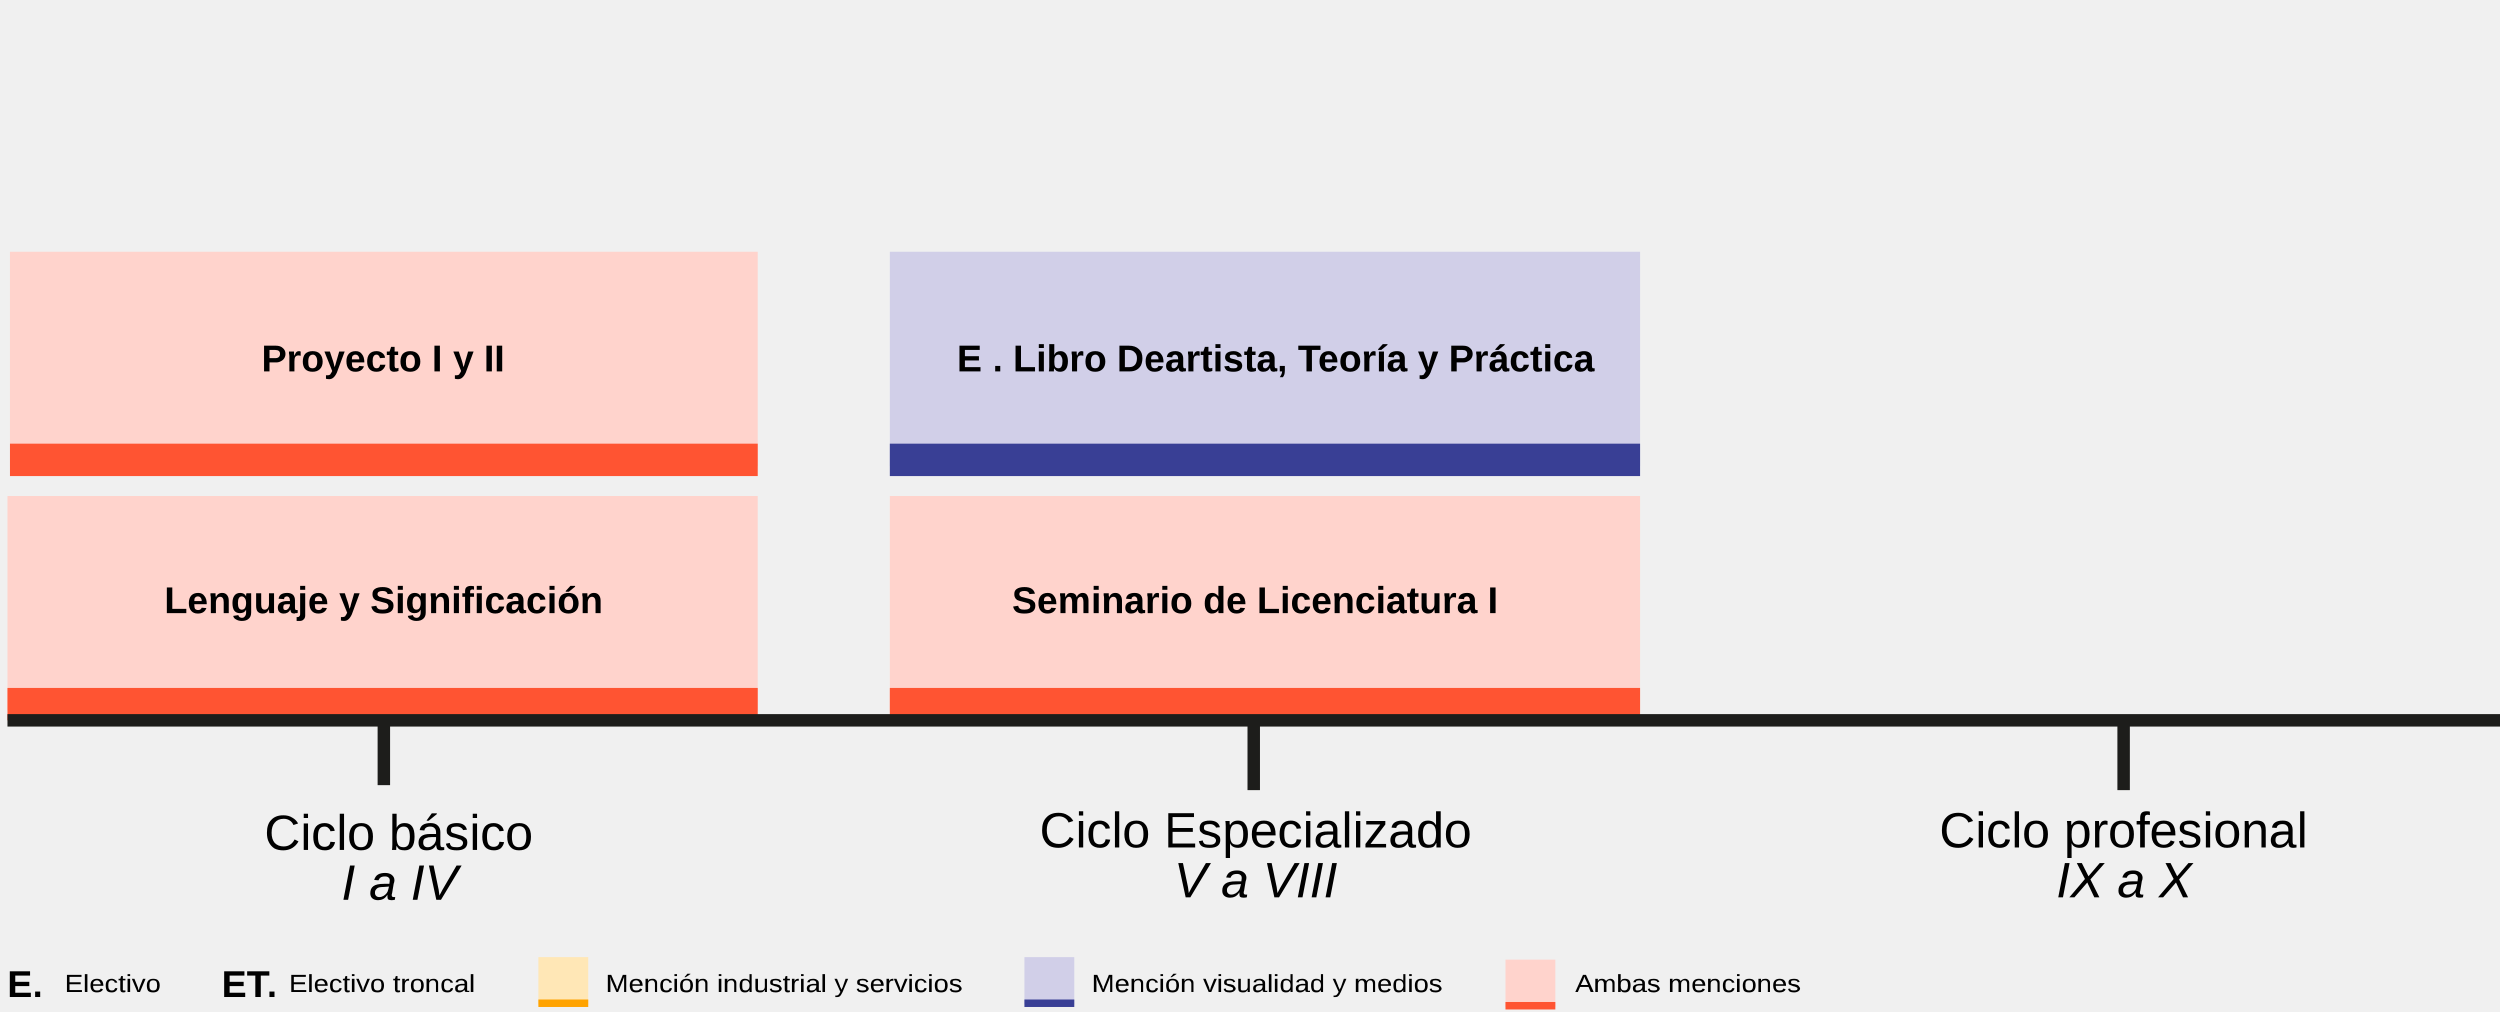
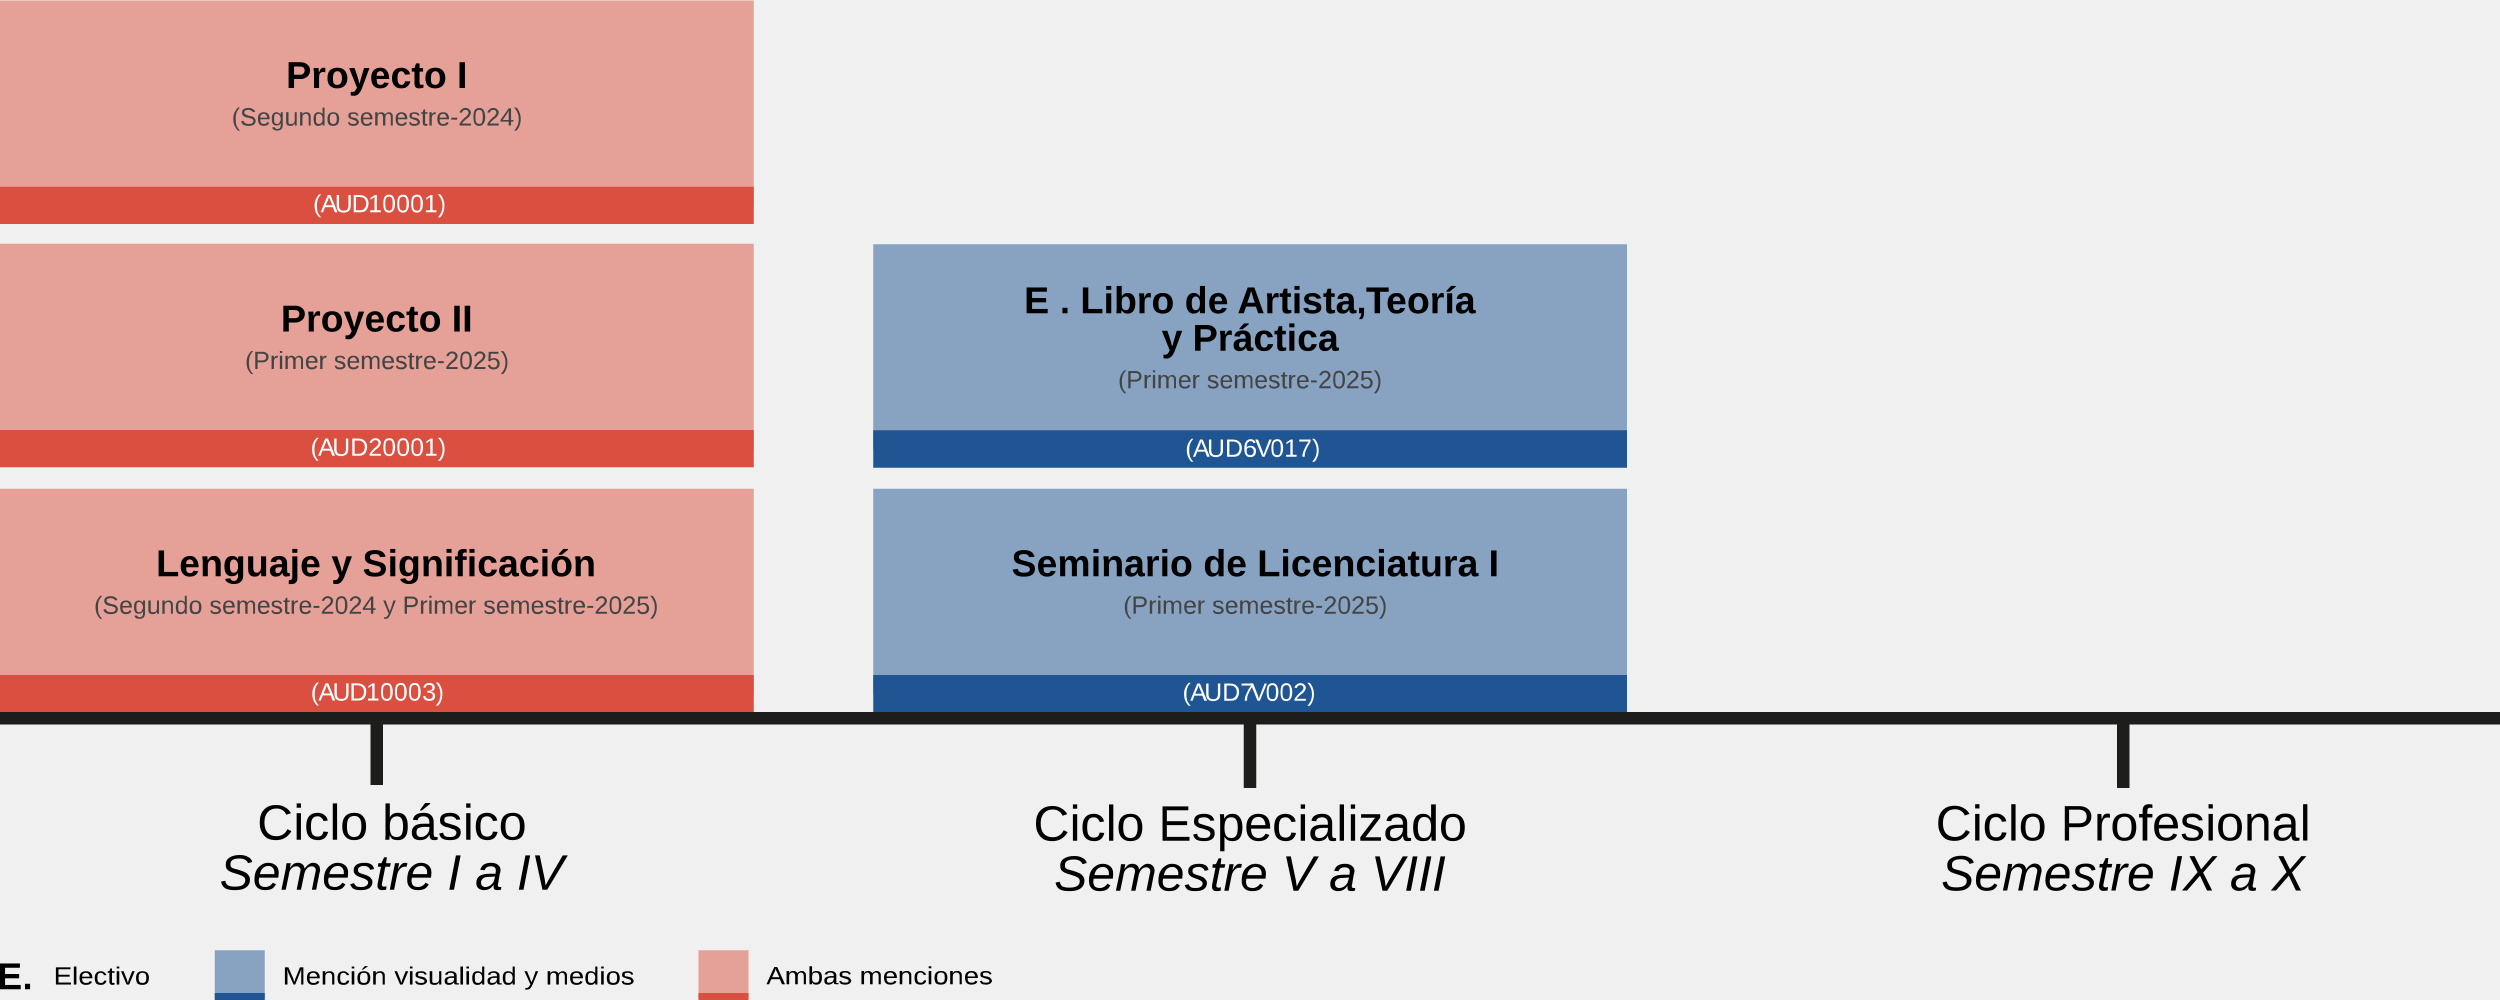
- <svg xmlns="http://www.w3.org/2000/svg" version="1.1" viewBox="0 0 100.3 40.6">
+ <svg xmlns="http://www.w3.org/2000/svg" id="Capa_1" data-name="Capa 1" viewBox="0 0 100 40">
  <defs>
    <style>
      .cls-1 {
-         fill: #393f95;
-       }
- 
-       .cls-2 {
-         fill: #ff5432;
-       }
- 
-       .cls-3, .cls-4, .cls-5, .cls-6, .cls-7, .cls-8 {
+         letter-spacing: 0em;
+       }
+ 
+       .cls-1, .cls-2, .cls-3, .cls-4, .cls-5, .cls-6, .cls-7, .cls-8, .cls-9, .cls-10, .cls-11, .cls-12 {
        isolation: isolate;
      }

-       .cls-3, .cls-6 {
+       .cls-1, .cls-7, .cls-8, .cls-9, .cls-10, .cls-12 {
+         font-family: ArialMT, Arial;
+       }
+ 
+       .cls-1, .cls-8, .cls-9 {
+         fill: #fff;
+       }
+ 
+       .cls-1, .cls-8, .cls-9, .cls-10, .cls-12 {
+         font-size: 1px;
+       }
+ 
+       .cls-2, .cls-3 {
        font-family: Arial-BoldMT, Arial;
        font-size: 1.5px;
        font-weight: 700;
      }

-       .cls-9, .cls-10 {
+       .cls-3 {
+         letter-spacing: -.07em;
+       }
+ 
+       .cls-13, .cls-14 {
        fill: none;
      }

-       .cls-5, .cls-7 {
+       .cls-15, .cls-4 {
+         fill: #1f5592;
+       }
+ 
+       .cls-4, .cls-5 {
+         opacity: .5;
+       }
+ 
+       .cls-5, .cls-16 {
+         fill: #da4f40;
+       }
+ 
+       .cls-7, .cls-11 {
        font-size: 2px;
      }

-       .cls-5, .cls-8 {
-         font-family: ArialMT, Arial;
-       }
- 
-       .cls-6 {
-         letter-spacing: -.1em;
+       .cls-9, .cls-17 {
+         letter-spacing: -.02em;
+       }
+ 
+       .cls-18 {
+         letter-spacing: -.08em;
+       }
+ 
+       .cls-10 {
+         fill: #444;
      }

      .cls-11 {
-         fill: #ffa300;
-       }
- 
-       .cls-12 {
-         fill: #ffe7b6;
-       }
- 
-       .cls-7 {
        font-family: Arial-ItalicMT, Arial;
        font-style: italic;
      }

-       .cls-8 {
-         font-size: 1px;
-       }
- 
-       .cls-10 {
+       .cls-14 {
        stroke: #1d1d1b;
        stroke-miterlimit: 10;
        stroke-width: .5px;
      }

-       .cls-13 {
-         fill: #d1cfe8;
-       }
- 
-       .cls-14 {
-         fill: #ffd3cc;
+       .cls-19 {
+         letter-spacing: -.04em;
      }
    </style>
  </defs>
  <g>
-     <g id="Capa_1">
-       <g id="Cuadros">
-         <g>
-           <rect class="cls-14" x="35.7" y="19.9" width="30.1" height="8.6" />
-           <rect class="cls-2" x="35.7" y="27.6" width="30.1" height="1.3" />
-         </g>
-         <g>
-           <rect class="cls-14" x=".3" y="19.9" width="30.1" height="8.6" />
-           <rect class="cls-2" x=".3" y="27.6" width="30.1" height="1.3" />
-         </g>
-         <g>
-           <rect class="cls-9" x="70.2" y="19.9" width="30.2" height="8.6" />
-           <rect class="cls-9" x="70.2" y="27.6" width="30.2" height="1.3" />
-         </g>
-         <g>
-           <rect class="cls-13" x="35.7" y="10.1" width="30.1" height="8.6" />
-           <rect class="cls-1" x="35.7" y="17.8" width="30.1" height="1.3" />
-         </g>
-         <g class="cls-4">
-           <text class="cls-3" transform="translate(40.6 24.6)">
-             <tspan x="0" y="0">Seminario de Licenciatura I</tspan>
-           </text>
-         </g>
-         <g>
-           <rect class="cls-9" x="70.2" y="10.1" width="30.2" height="8.6" />
-           <rect class="cls-9" x="70.2" y="17.8" width="30.2" height="1.3" />
-         </g>
-         <g>
-           <rect class="cls-9" x="35.7" width="30.1" height="8.6" />
-           <rect class="cls-9" x="35.7" y="7.7" width="30.1" height="1.3" />
-         </g>
-         <g>
-           <g>
-             <rect class="cls-12" x="21.6" y="38.4" width="2" height="1.9" />
-             <rect class="cls-11" x="21.6" y="40.1" width="2" height=".3" />
-           </g>
-           <g class="cls-4">
-             <text class="cls-8" transform="translate(24.3 39.8) scale(1.1 1)">
-               <tspan x="0" y="0">Mención industrial y servicios</tspan>
-             </text>
-           </g>
-           <g>
-             <rect class="cls-14" x=".4" y="10.1" width="30" height="8.6" />
-             <rect class="cls-2" x=".4" y="17.8" width="30" height="1.3" />
-           </g>
-         </g>
-         <g>
-           <g>
-             <rect class="cls-13" x="41.1" y="38.4" width="2" height="1.9" />
-             <rect class="cls-1" x="41.1" y="40.1" width="2" height=".3" />
-           </g>
-           <g class="cls-4">
-             <text class="cls-8" transform="translate(43.8 39.8) scale(1.1 1)">
-               <tspan x="0" y="0">Mención visualidad y medios</tspan>
-             </text>
-           </g>
-         </g>
-         <g>
-           <g>
-             <rect class="cls-14" x="60.4" y="38.5" width="2" height="1.9" />
-             <rect class="cls-2" x="60.4" y="40.2" width="2" height=".3" />
-           </g>
-           <g class="cls-4">
-             <text class="cls-8" transform="translate(63.2 39.8) scale(1.1 1)">
-               <tspan x="0" y="0">Ambas menciones</tspan>
-             </text>
-           </g>
-         </g>
-         <g>
-           <g class="cls-4">
-             <text class="cls-8" transform="translate(11.6 39.8) scale(1.1 1)">
-               <tspan x="0" y="0">Electivo troncal</tspan>
-             </text>
-           </g>
-           <g class="cls-4">
-             <text class="cls-3" transform="translate(8.9 40)">
-               <tspan x="0" y="0">E</tspan>
-             </text>
-             <text class="cls-6" transform="translate(9.9 40)">
-               <tspan x="0" y="0">T</tspan>
-             </text>
-             <text class="cls-3" transform="translate(10.7 40)">
-               <tspan x="0" y="0">.</tspan>
-             </text>
-           </g>
-         </g>
-         <g>
-           <g class="cls-4">
-             <text class="cls-8" transform="translate(2.6 39.8) scale(1.1 1)">
-               <tspan x="0" y="0">Electivo</tspan>
-             </text>
-           </g>
-           <g class="cls-4">
-             <text class="cls-3" transform="translate(.3 40)">
-               <tspan x="0" y="0">E.</tspan>
-             </text>
-           </g>
-         </g>
-         <g class="cls-4">
-           <text class="cls-3" transform="translate(38.4 14.9)">
-             <tspan x="0" y="0">E . Libro Deartista, Teoría y Práctica</tspan>
-           </text>
-         </g>
-         <g class="cls-4">
-           <text class="cls-3" transform="translate(10.5 14.9)">
-             <tspan x="0" y="0">Proyecto I y II</tspan>
-           </text>
-         </g>
-         <g class="cls-4">
-           <text class="cls-3" transform="translate(6.6 24.6)">
-             <tspan x="0" y="0">Lenguaje y Signiﬁcación</tspan>
-           </text>
-         </g>
-       </g>
-       <g id="Línea">
-         <g>
-           <line class="cls-10" x1="15.4" y1="31.5" x2="15.4" y2="28.7" />
-           <line class="cls-10" x1=".3" y1="28.9" x2="100.3" y2="28.9" />
-           <line class="cls-10" x1="50.3" y1="31.7" x2="50.3" y2="28.9" />
-           <line class="cls-10" x1="85.2" y1="31.7" x2="85.2" y2="28.9" />
-         </g>
-         <g class="cls-4">
-           <text class="cls-5" transform="translate(10.6 34.1)">
-             <tspan x="0" y="0">Ciclo básico</tspan>
-           </text>
-           <text class="cls-7" transform="translate(13.7 36.1)">
-             <tspan x="0" y="0">I a IV</tspan>
-           </text>
-         </g>
-         <g class="cls-4">
-           <text class="cls-5" transform="translate(41.7 34)">
-             <tspan x="0" y="0">Ciclo Especializado</tspan>
-           </text>
-           <text class="cls-7" transform="translate(47.1 36)">
-             <tspan x="0" y="0">V a VIII</tspan>
-           </text>
-         </g>
-         <g class="cls-4">
-           <text class="cls-5" transform="translate(77.8 34)">
-             <tspan x="0" y="0">Ciclo profesional</tspan>
-           </text>
-           <text class="cls-7" transform="translate(82.5 36)">
-             <tspan x="0" y="0">IX a X</tspan>
-           </text>
-         </g>
-       </g>
+     <rect class="cls-13" x="69.84" y="19.55" width="30.15" height="8.25" />
+     <rect class="cls-13" x="69.84" y="27" width="30.15" height="1.49" />
+   </g>
+   <g>
+     <rect class="cls-4" x="34.93" y="19.55" width="30.15" height="8.24" />
+     <rect class="cls-15" x="34.93" y="27" width="30.15" height="1.49" />
+   </g>
+   <g class="cls-6">
+     <text class="cls-2" transform="translate(40.46 23.05)">
+       <tspan x="0" y="0">Seminario de Licenciatura I </tspan>
+     </text>
+     <text class="cls-10" transform="translate(44.93 24.55)">
+       <tspan x="0" y="0">(Primer semestre-2025)</tspan>
+     </text>
+   </g>
+   <g>
+     <rect class="cls-13" x="34.92" y="0" width="30.15" height="8.2" />
+     <rect class="cls-13" x="34.92" y="7.43" width="30.15" height="1.5" />
+   </g>
+   <g>
+     <g>
+       <rect class="cls-4" x="34.93" y="9.77" width="30.15" height="8.2" />
+       <rect class="cls-15" x="34.93" y="17.21" width="30.15" height="1.5" />
+     </g>
+     <g class="cls-6">
+       <text class="cls-2" transform="translate(40.97 12.53)">
+         <tspan x="0" y="0">E . Libro de</tspan>
+         <tspan class="cls-19" x="8.17" y="0"> </tspan>
+         <tspan x="8.53" y="0">Artista, </tspan>
+       </text>
+       <text class="cls-3" transform="translate(54.64 12.53)">
+         <tspan x="0" y="0">T</tspan>
+       </text>
+       <text class="cls-2" transform="translate(55.44 12.53)">
+         <tspan x="0" y="0">eoría </tspan>
+       </text>
+       <text class="cls-2" transform="translate(46.46 14.03)">
+         <tspan x="0" y="0">y Práctica</tspan>
+       </text>
+       <text class="cls-10" transform="translate(44.72 15.53)">
+         <tspan x="0" y="0">(Primer semestre-2025)</tspan>
+       </text>
+     </g>
+     <g class="cls-6">
+       <text class="cls-8" transform="translate(47.41 18.27)">
+         <tspan class="cls-17" x="0" y="0">(</tspan>
+         <tspan class="cls-18" x=".31" y="0">A</tspan>
+       </text>
+       <text class="cls-8" transform="translate(48.28 18.27)">
+         <tspan x="0" y="0">UD6</tspan>
+       </text>
+       <text class="cls-1" transform="translate(50.21 18.27)">
+         <tspan x="0" y="0">V</tspan>
+       </text>
+       <text class="cls-8" transform="translate(50.81 18.27)">
+         <tspan x="0" y="0">017)</tspan>
+       </text>
+     </g>
+   </g>
+   <g>
+     <rect class="cls-13" x="69.84" y="9.77" width="30.15" height="8.25" />
+     <rect class="cls-13" x="69.84" y="17.22" width="30.15" height="1.49" />
+   </g>
+   <g class="cls-6">
+     <text class="cls-8" transform="translate(47.3 28.03)">
+       <tspan class="cls-17" x="0" y="0">(</tspan>
+       <tspan class="cls-18" x=".31" y="0">A</tspan>
+     </text>
+     <text class="cls-8" transform="translate(48.17 28.03)">
+       <tspan x="0" y="0">UD7</tspan>
+     </text>
+     <text class="cls-1" transform="translate(50.02 28.03)">
+       <tspan x="0" y="0">V</tspan>
+     </text>
+     <text class="cls-8" transform="translate(50.62 28.03)">
+       <tspan x="0" y="0">002)</tspan>
+     </text>
+   </g>
+   <g>
+     <rect class="cls-5" y="19.55" width="30.15" height="8.24" />
+     <rect class="cls-16" y="27" width="30.15" height="1.49" />
+   </g>
+   <g class="cls-6">
+     <text class="cls-2" transform="translate(6.25 23.05)">
+       <tspan x="0" y="0">Lenguaje y Signiﬁcación</tspan>
+     </text>
+     <text class="cls-10" transform="translate(3.76 24.55)">
+       <tspan x="0" y="0">(Segundo semestre-2024 y Primer semestre-2025)</tspan>
+     </text>
+   </g>
+   <g class="cls-6">
+     <text class="cls-8" transform="translate(12.43 28.02)">
+       <tspan class="cls-17" x="0" y="0">(</tspan>
+       <tspan class="cls-18" x=".31" y="0">A</tspan>
+     </text>
+     <text class="cls-8" transform="translate(13.3 28.02)">
+       <tspan x="0" y="0">U</tspan>
+     </text>
+     <text class="cls-8" transform="translate(13.98 28.02)">
+       <tspan x="0" y="0">D</tspan>
+     </text>
+     <text class="cls-8" transform="translate(14.64 28.02)">
+       <tspan x="0" y="0">1000</tspan>
+     </text>
+     <text class="cls-9" transform="translate(16.89 28.02)">
+       <tspan x="0" y="0">3</tspan>
+     </text>
+     <text class="cls-8" transform="translate(17.43 28.02)">
+       <tspan x="0" y="0">)</tspan>
+     </text>
+   </g>
+   <g>
+     <rect class="cls-5" y="9.75" width="30.15" height="8.24" />
+     <rect class="cls-16" y="17.2" width="30.15" height="1.49" />
+   </g>
+   <g class="cls-6">
+     <text class="cls-2" transform="translate(11.24 13.26)">
+       <tspan x="0" y="0">Proyecto II</tspan>
+     </text>
+     <text class="cls-10" transform="translate(9.8 14.76)">
+       <tspan x="0" y="0">(Primer semestre-2025)</tspan>
+     </text>
+   </g>
+   <g class="cls-6">
+     <text class="cls-8" transform="translate(12.42 18.23)">
+       <tspan class="cls-17" x="0" y="0">(</tspan>
+       <tspan class="cls-18" x=".31" y="0">A</tspan>
+     </text>
+     <text class="cls-8" transform="translate(13.29 18.23)">
+       <tspan x="0" y="0">UD20001)</tspan>
+     </text>
+   </g>
+   <g>
+     <rect class="cls-5" y=".02" width="30.15" height="8.24" />
+     <rect class="cls-16" y="7.47" width="30.15" height="1.49" />
+   </g>
+   <g class="cls-6">
+     <text class="cls-2" transform="translate(11.45 3.52)">
+       <tspan x="0" y="0">Proyecto I</tspan>
+     </text>
+     <text class="cls-10" transform="translate(9.27 5.02)">
+       <tspan x="0" y="0">(Segundo semestre-2024)</tspan>
+     </text>
+   </g>
+   <g class="cls-6">
+     <text class="cls-8" transform="translate(12.52 8.49)">
+       <tspan class="cls-17" x="0" y="0">(</tspan>
+       <tspan class="cls-18" x=".31" y="0">A</tspan>
+     </text>
+     <text class="cls-8" transform="translate(13.39 8.49)">
+       <tspan x="0" y="0">U</tspan>
+     </text>
+     <text class="cls-8" transform="translate(14.07 8.49)">
+       <tspan x="0" y="0">D</tspan>
+     </text>
+     <text class="cls-8" transform="translate(14.73 8.49)">
+       <tspan x="0" y="0">10001)</tspan>
+     </text>
+   </g>
+   <g>
+     <g>
+       <polyline class="cls-4" points="9.59 38.01 10.59 38.01 10.59 39.93 8.59 39.93 8.59 38.01 9.59 38.01" />
+       <rect class="cls-15" x="8.59" y="39.72" width="2" height=".29" />
+     </g>
+     <g class="cls-6">
+       <text class="cls-12" transform="translate(11.31 39.38) scale(1.1 1)">
+         <tspan x="0" y="0">Mención visualidad y medios</tspan>
+       </text>
+     </g>
+   </g>
+   <g>
+     <g>
+       <rect class="cls-5" x="27.94" y="38.01" width="2" height="1.92" />
+       <rect class="cls-16" x="27.94" y="39.72" width="2" height=".29" />
+     </g>
+     <g class="cls-6">
+       <text class="cls-12" transform="translate(30.66 39.37) scale(1.1 1)">
+         <tspan x="0" y="0">Ambas menciones</tspan>
+       </text>
+     </g>
+   </g>
+   <g>
+     <g class="cls-6">
+       <text class="cls-12" transform="translate(2.15 39.38) scale(1.1 1)">
+         <tspan x="0" y="0">Electivo</tspan>
+       </text>
+     </g>
+     <g class="cls-6">
+       <text class="cls-2" transform="translate(-.11 39.57)">
+         <tspan x="0" y="0">E.</tspan>
+       </text>
+     </g>
+   </g>
+   <g id="Línea">
+     <g>
+       <line class="cls-14" x1="15.07" y1="31.4" x2="15.07" y2="28.6" />
+       <line class="cls-14" y1="28.73" x2="100" y2="28.73" />
+       <line class="cls-14" x1="50" y1="31.52" x2="50" y2="28.73" />
+       <line class="cls-14" x1="84.93" y1="31.52" x2="84.93" y2="28.73" />
+     </g>
+     <g class="cls-6">
+       <text class="cls-7" transform="translate(10.28 33.59)">
+         <tspan x="0" y="0">Ciclo básico</tspan>
+       </text>
+       <text class="cls-11" transform="translate(8.78 35.59)">
+         <tspan x="0" y="0">Semestre I a IV</tspan>
+       </text>
+     </g>
+     <g class="cls-6">
+       <text class="cls-7" transform="translate(41.33 33.63)">
+         <tspan x="0" y="0">Ciclo Especializado</tspan>
+       </text>
+       <text class="cls-11" transform="translate(42.16 35.63)">
+         <tspan x="0" y="0">Semestre V a VIII</tspan>
+       </text>
+     </g>
+     <g class="cls-6">
+       <text class="cls-7" transform="translate(77.42 33.62)">
+         <tspan x="0" y="0">Ciclo Profesional</tspan>
+       </text>
+       <text class="cls-11" transform="translate(77.64 35.62)">
+         <tspan x="0" y="0">Semestre IX a X</tspan>
+       </text>
    </g>
  </g>
</svg>
